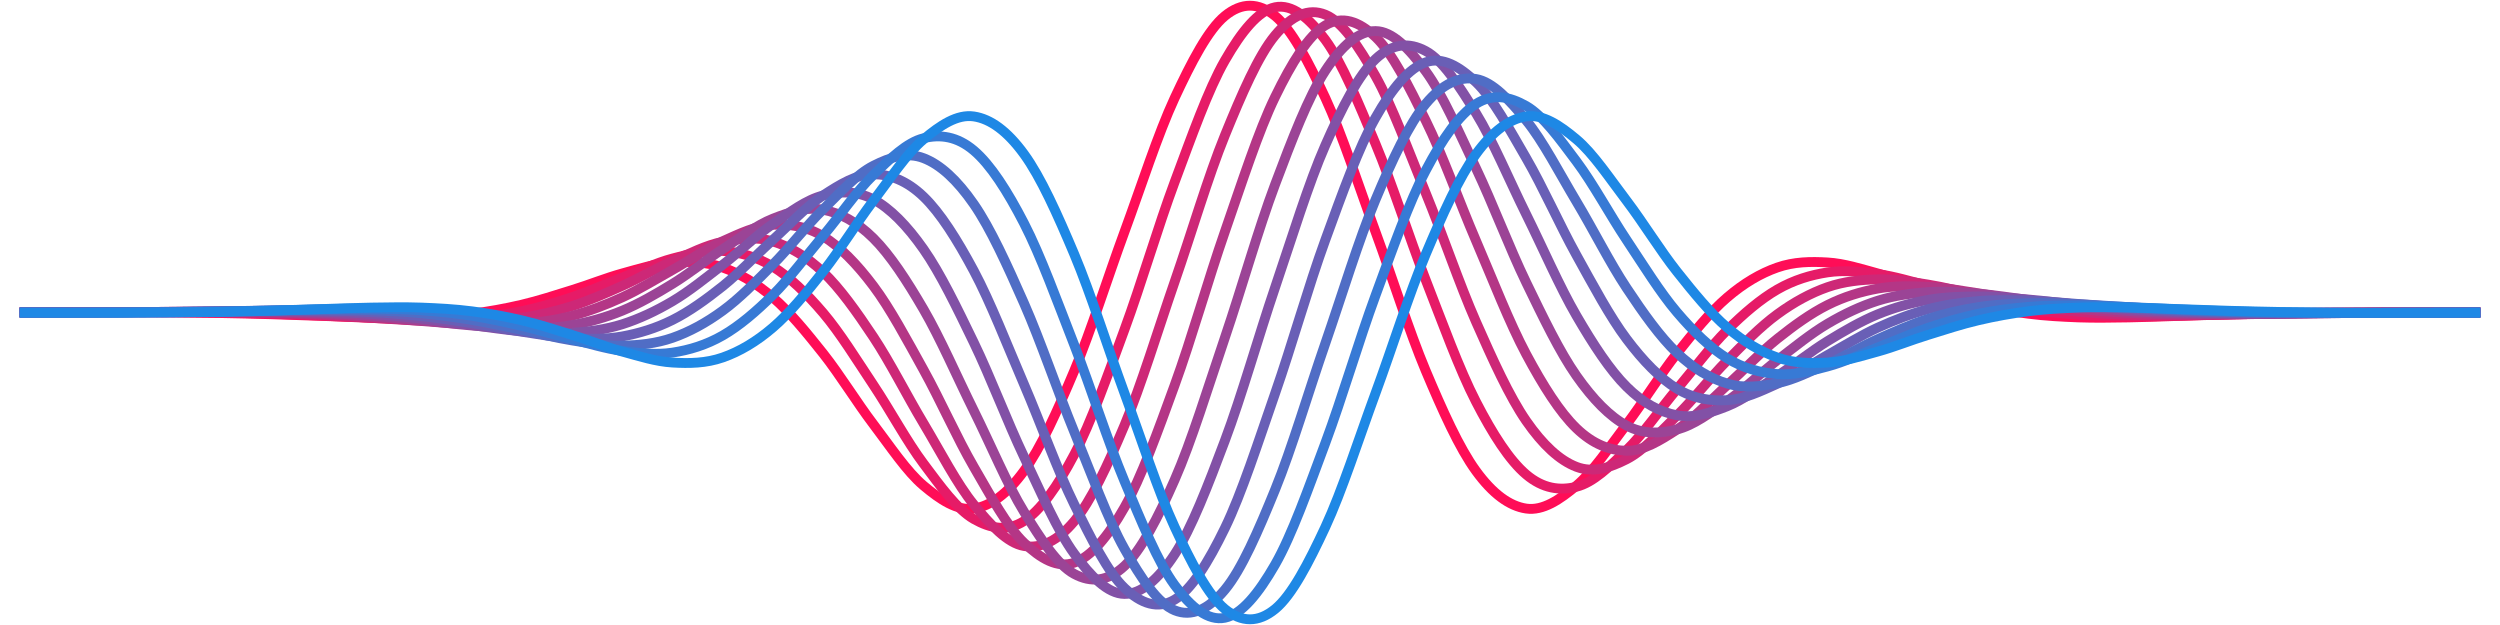
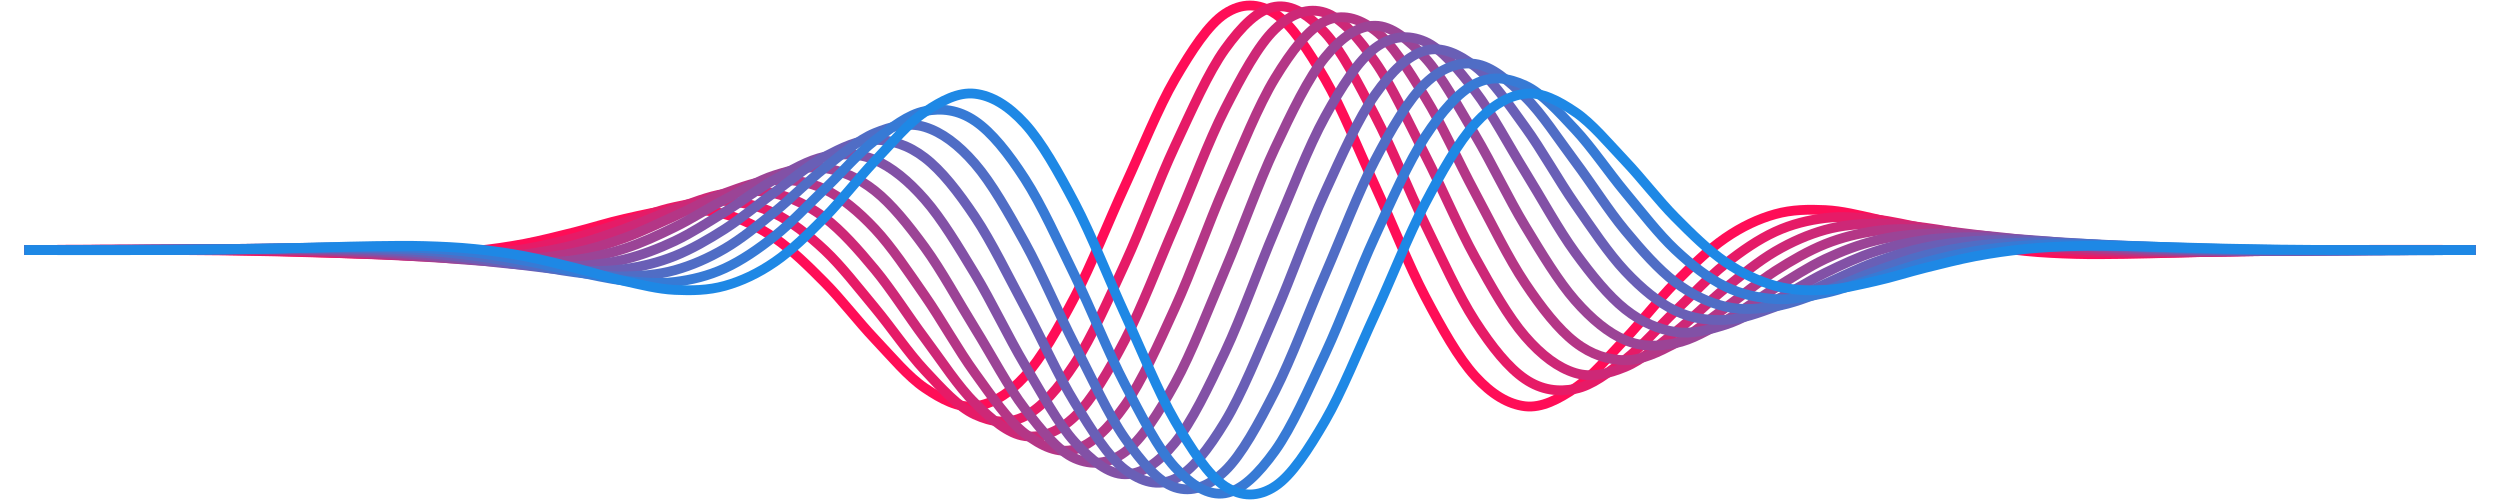
- <svg xmlns="http://www.w3.org/2000/svg" viewBox="-1 -1 502 127" font-family="IBM Plex Sans" font-weight="300" width="500" height="125" fill="none" stroke="black">
-   <path d="M 0,62.48 C 1.7,62.47 6.8,62.46 10.2,62.46 C 13.61,62.46 17.01,62.45 20.41,62.46 C 23.81,62.46 27.21,62.47 30.61,62.5 C 34.01,62.52 37.41,62.56 40.82,62.61 C 44.22,62.67 47.62,62.76 51.02,62.85 C 54.42,62.95 57.82,63.08 61.22,63.19 C 64.63,63.3 68.03,63.45 71.43,63.5 C 74.83,63.55 78.23,63.62 81.63,63.5 C 85.03,63.37 88.44,63.19 91.84,62.75 C 95.24,62.32 98.64,61.71 102.04,60.91 C 105.44,60.11 108.84,59 112.24,57.94 C 115.65,56.89 119.05,55.5 122.45,54.56 C 125.85,53.63 129.25,52.53 132.65,52.33 C 136.05,52.13 139.46,52.17 142.86,53.36 C 146.26,54.55 149.66,56.54 153.06,59.46 C 156.46,62.37 159.86,66.55 163.27,70.84 C 166.67,75.14 170.07,80.73 173.47,85.21 C 176.87,89.68 180.27,94.84 183.67,97.69 C 187.07,100.55 190.48,102.84 193.88,102.34 C 197.28,101.84 200.68,99.36 204.08,94.69 C 207.48,90.03 210.88,82.43 214.29,74.34 C 217.69,66.24 221.09,55.36 224.49,46.12 C 227.89,36.88 231.29,26.23 234.69,18.91 C 238.1,11.6 241.5,5.02 244.9,2.24 C 248.3,-0.54 251.7,-0.54 255.1,2.24 C 258.5,5.02 261.9,11.6 265.31,18.91 C 268.71,26.23 272.11,36.88 275.51,46.12 C 278.91,55.36 282.31,66.24 285.71,74.34 C 289.12,82.43 292.52,90.03 295.92,94.69 C 299.32,99.36 302.72,101.84 306.12,102.34 C 309.52,102.84 312.93,100.55 316.33,97.69 C 319.73,94.84 323.13,89.68 326.53,85.21 C 329.93,80.73 333.33,75.14 336.73,70.84 C 340.14,66.55 343.54,62.37 346.94,59.46 C 350.34,56.54 353.74,54.55 357.14,53.36 C 360.54,52.17 363.95,52.13 367.35,52.33 C 370.75,52.53 374.15,53.63 377.55,54.56 C 380.95,55.5 384.35,56.89 387.76,57.94 C 391.16,59 394.56,60.11 397.96,60.91 C 401.36,61.71 404.76,62.32 408.16,62.75 C 411.56,63.19 414.97,63.37 418.37,63.5 C 421.77,63.62 425.17,63.55 428.57,63.5 C 431.97,63.45 435.37,63.3 438.78,63.19 C 442.18,63.08 445.58,62.95 448.98,62.85 C 452.38,62.76 455.78,62.67 459.18,62.61 C 462.59,62.56 465.99,62.52 469.39,62.5 C 472.79,62.47 476.19,62.46 479.59,62.46 C 482.99,62.45 486.39,62.46 489.8,62.46 C 493.2,62.46 498.3,62.47 500,62.48" stroke="rgba(255, 13, 87, 1)" stroke-width="2" />
-   <path d="M 0,62.48 C 1.7,62.47 6.8,62.46 10.2,62.46 C 13.61,62.45 17.01,62.44 20.41,62.44 C 23.81,62.44 27.21,62.43 30.61,62.45 C 34.01,62.46 37.41,62.48 40.82,62.53 C 44.22,62.58 47.62,62.65 51.02,62.75 C 54.42,62.85 57.82,62.99 61.22,63.13 C 64.63,63.28 68.03,63.48 71.43,63.61 C 74.83,63.74 78.23,63.92 81.63,63.92 C 85.03,63.93 88.44,63.92 91.84,63.64 C 95.24,63.36 98.64,62.94 102.04,62.23 C 105.44,61.52 108.84,60.52 112.24,59.38 C 115.65,58.24 119.05,56.7 122.45,55.39 C 125.85,54.08 129.25,52.43 132.65,51.53 C 136.05,50.63 139.46,49.71 142.86,49.99 C 146.26,50.27 149.66,51.1 153.06,53.2 C 156.46,55.3 159.86,58.58 163.27,62.59 C 166.67,66.59 170.07,72.12 173.47,77.23 C 176.87,82.33 180.27,88.69 183.67,93.22 C 187.07,97.76 190.48,102.52 193.88,104.47 C 197.28,106.41 200.68,107.06 204.08,104.88 C 207.48,102.69 210.88,97.84 214.29,91.36 C 217.69,84.88 221.09,75.21 224.49,65.98 C 227.89,56.75 231.29,45.1 234.69,35.98 C 238.1,26.86 241.5,17.2 244.9,11.28 C 248.3,5.36 251.7,1.17 255.1,0.47 C 258.5,-0.22 261.9,2.48 265.31,7.1 C 268.71,11.73 272.11,20.1 275.51,28.23 C 278.91,36.36 282.31,47.15 285.71,55.89 C 289.12,64.62 292.52,74.04 295.92,80.63 C 299.32,87.22 302.72,92.54 306.12,95.42 C 309.52,98.3 312.93,98.74 316.33,97.91 C 319.73,97.09 323.13,93.75 326.53,90.45 C 329.93,87.15 333.33,82.16 336.73,78.1 C 340.14,74.04 343.54,69.46 346.94,66.08 C 350.34,62.7 353.74,59.79 357.14,57.83 C 360.54,55.88 363.95,54.87 367.35,54.35 C 370.75,53.83 374.15,54.24 377.55,54.69 C 380.95,55.14 384.35,56.21 387.76,57.06 C 391.16,57.9 394.56,58.98 397.96,59.77 C 401.36,60.57 404.76,61.31 408.16,61.84 C 411.56,62.37 414.97,62.71 418.37,62.95 C 421.77,63.19 425.17,63.24 428.57,63.28 C 431.97,63.31 435.37,63.23 438.78,63.17 C 442.18,63.1 445.58,62.99 448.98,62.91 C 452.38,62.83 455.78,62.74 459.18,62.68 C 462.59,62.62 465.99,62.58 469.39,62.54 C 472.79,62.51 476.19,62.5 479.59,62.48 C 482.99,62.47 486.39,62.47 489.8,62.47 C 493.2,62.47 498.3,62.48 500,62.48" stroke="rgba(230, 26.67, 102.78, 1)" stroke-width="2" />
-   <path d="M 0,62.48 C 1.7,62.48 6.8,62.47 10.2,62.46 C 13.61,62.45 17.01,62.43 20.41,62.42 C 23.81,62.42 27.21,62.4 30.61,62.4 C 34.01,62.41 37.41,62.41 40.82,62.45 C 44.22,62.48 47.62,62.53 51.02,62.62 C 54.42,62.71 57.82,62.84 61.22,63 C 64.63,63.16 68.03,63.38 71.43,63.58 C 74.83,63.77 78.23,64.04 81.63,64.18 C 85.03,64.32 88.44,64.49 91.84,64.39 C 95.24,64.29 98.64,64.12 102.04,63.59 C 105.44,63.06 108.84,62.28 112.24,61.2 C 115.65,60.11 119.05,58.6 122.45,57.08 C 125.85,55.55 129.25,53.55 132.65,52.06 C 136.05,50.57 139.46,48.8 142.86,48.13 C 146.26,47.47 149.66,47.04 153.06,48.07 C 156.46,49.1 159.86,51.08 163.27,54.32 C 166.67,57.55 170.07,62.35 173.47,67.47 C 176.87,72.59 180.27,79.38 183.67,85.05 C 187.07,90.73 190.48,97.38 193.88,101.53 C 197.28,105.67 200.68,109.38 204.08,109.95 C 207.48,110.51 210.88,108.99 214.29,104.91 C 217.69,100.82 221.09,93.54 224.49,85.43 C 227.89,77.32 231.29,66.07 234.69,56.24 C 238.1,46.42 241.5,34.84 244.9,26.5 C 248.3,18.15 251.7,10.27 255.1,6.18 C 258.5,2.1 261.9,0.59 265.31,1.98 C 268.71,3.36 272.11,8.44 275.51,14.48 C 278.91,20.52 282.31,29.91 285.71,38.23 C 289.12,46.55 292.52,56.66 295.92,64.38 C 299.32,72.09 302.72,79.6 306.12,84.52 C 309.52,89.43 312.93,92.56 316.33,93.86 C 319.73,95.16 323.13,94.05 326.53,92.32 C 329.93,90.59 333.33,86.81 336.73,83.47 C 340.14,80.13 343.54,75.7 346.94,72.27 C 350.34,68.83 353.74,65.35 357.14,62.87 C 360.54,60.38 363.95,58.54 367.35,57.35 C 370.75,56.17 374.15,55.85 377.55,55.76 C 380.95,55.67 384.35,56.29 387.76,56.82 C 391.16,57.36 394.56,58.27 397.96,58.97 C 401.36,59.66 404.76,60.44 408.16,61 C 411.56,61.56 414.97,62.02 418.37,62.35 C 421.77,62.67 425.17,62.84 428.57,62.96 C 431.97,63.08 435.37,63.07 438.78,63.06 C 442.18,63.05 445.58,62.97 448.98,62.92 C 452.38,62.86 455.78,62.78 459.18,62.73 C 462.59,62.67 465.99,62.62 469.39,62.59 C 472.79,62.55 476.19,62.53 479.59,62.51 C 482.99,62.49 486.39,62.49 489.8,62.48 C 493.2,62.48 498.3,62.48 500,62.48" stroke="rgba(205, 40.33, 118.56, 1)" stroke-width="2" />
-   <path d="M 0,62.49 C 1.7,62.48 6.8,62.47 10.2,62.46 C 13.61,62.45 17.01,62.43 20.41,62.42 C 23.81,62.41 27.21,62.38 30.61,62.37 C 34.01,62.37 37.41,62.35 40.82,62.37 C 44.22,62.38 47.62,62.4 51.02,62.48 C 54.42,62.55 57.82,62.65 61.22,62.81 C 64.63,62.96 68.03,63.18 71.43,63.42 C 74.83,63.66 78.23,63.98 81.63,64.23 C 85.03,64.48 88.44,64.81 91.84,64.91 C 95.24,65.01 98.64,65.11 102.04,64.82 C 105.44,64.53 108.84,64.07 112.24,63.17 C 115.65,62.27 119.05,60.97 122.45,59.42 C 125.85,57.86 129.25,55.75 132.65,53.85 C 136.05,51.95 139.46,49.53 142.86,48.01 C 146.26,46.48 149.66,44.84 153.06,44.68 C 156.46,44.51 159.86,44.96 163.27,47.03 C 166.67,49.11 170.07,52.59 173.47,57.11 C 176.87,61.63 180.27,68.03 183.67,74.16 C 187.07,80.29 190.48,88.02 193.88,93.88 C 197.28,99.73 200.68,106.05 204.08,109.3 C 207.48,112.54 210.88,114.53 214.29,113.34 C 217.69,112.14 221.09,108.12 224.49,102.1 C 227.89,96.09 231.29,86.6 234.69,77.26 C 238.1,67.92 241.5,55.82 244.9,46.06 C 248.3,36.29 251.7,25.67 255.1,18.69 C 258.5,11.7 261.9,6.18 265.31,4.15 C 268.71,2.12 272.11,3.29 275.51,6.52 C 278.91,9.74 282.31,16.61 285.71,23.5 C 289.12,30.4 292.52,39.99 295.92,47.9 C 299.32,55.81 302.72,64.61 306.12,70.97 C 309.52,77.32 312.93,82.76 316.33,86.03 C 319.73,89.3 323.13,90.55 326.53,90.6 C 329.93,90.64 333.33,88.53 336.73,86.31 C 340.14,84.09 343.54,80.36 346.94,77.28 C 350.34,74.2 353.74,70.57 357.14,67.85 C 360.54,65.14 363.95,62.68 367.35,60.98 C 370.75,59.28 374.15,58.26 377.55,57.64 C 380.95,57.03 384.35,57.12 387.76,57.28 C 391.16,57.43 394.56,58.08 397.96,58.59 C 401.36,59.1 404.76,59.81 408.16,60.34 C 411.56,60.87 414.97,61.39 418.37,61.76 C 421.77,62.14 425.17,62.4 428.57,62.58 C 431.97,62.77 435.37,62.84 438.78,62.88 C 442.18,62.93 445.58,62.9 448.98,62.87 C 452.38,62.85 455.78,62.79 459.18,62.75 C 462.59,62.71 465.99,62.66 469.39,62.62 C 472.79,62.59 476.19,62.56 479.59,62.54 C 482.99,62.52 486.39,62.51 489.8,62.5 C 493.2,62.49 498.3,62.49 500,62.49" stroke="rgba(180, 54, 134.33, 1)" stroke-width="2" />
-   <path d="M 0,62.5 C 1.7,62.49 6.8,62.48 10.2,62.47 C 13.61,62.46 17.01,62.44 20.41,62.43 C 23.81,62.41 27.21,62.38 30.61,62.36 C 34.01,62.34 37.41,62.31 40.82,62.3 C 44.22,62.3 47.62,62.29 51.02,62.34 C 54.42,62.38 57.82,62.44 61.22,62.58 C 64.63,62.71 68.03,62.9 71.43,63.15 C 74.83,63.4 78.23,63.75 81.63,64.08 C 85.03,64.41 88.44,64.86 91.84,65.14 C 95.24,65.42 98.64,65.78 102.04,65.77 C 105.44,65.75 108.84,65.66 112.24,65.06 C 115.65,64.45 119.05,63.53 122.45,62.13 C 125.85,60.73 129.25,58.76 132.65,56.68 C 136.05,54.59 139.46,51.83 142.86,49.63 C 146.26,47.42 149.66,44.77 153.06,43.43 C 156.46,42.1 159.86,40.96 163.27,41.62 C 166.67,42.28 170.07,44.03 173.47,47.41 C 176.87,50.78 180.27,56.02 183.67,61.86 C 187.07,67.7 190.48,75.59 193.88,82.45 C 197.28,89.3 200.68,97.47 204.08,103 C 207.48,108.53 210.88,113.8 214.29,115.63 C 217.69,117.47 221.09,117.19 224.49,114.01 C 227.89,110.82 231.29,104.24 234.69,96.5 C 238.1,88.77 241.5,77.6 244.9,67.6 C 248.3,57.59 251.7,45.51 255.1,36.48 C 258.5,27.44 261.9,18.56 265.31,13.36 C 268.71,8.17 272.11,5.29 275.51,5.31 C 278.91,5.33 282.31,8.83 285.71,13.48 C 289.12,18.12 292.52,26.03 295.92,33.18 C 299.32,40.33 302.72,49.36 306.12,56.39 C 309.52,63.42 312.93,70.51 316.33,75.36 C 319.73,80.21 323.13,83.66 326.53,85.48 C 329.93,87.3 333.33,87.11 336.73,86.28 C 340.14,85.45 343.54,82.86 346.94,80.51 C 350.34,78.16 353.74,74.82 357.14,72.2 C 360.54,69.58 363.95,66.8 367.35,64.79 C 370.75,62.78 374.15,61.19 377.55,60.11 C 380.95,59.04 384.35,58.6 387.76,58.36 C 391.16,58.12 394.56,58.42 397.96,58.68 C 401.36,58.95 404.76,59.51 408.16,59.95 C 411.56,60.38 414.97,60.89 418.37,61.27 C 421.77,61.64 425.17,61.97 428.57,62.2 C 431.97,62.43 435.37,62.57 438.78,62.66 C 442.18,62.76 445.58,62.77 448.98,62.79 C 452.38,62.8 455.78,62.76 459.18,62.74 C 462.59,62.71 465.99,62.67 469.39,62.64 C 472.79,62.61 476.19,62.58 479.59,62.56 C 482.99,62.54 486.39,62.53 489.8,62.51 C 493.2,62.5 498.3,62.5 500,62.5" stroke="rgba(155, 67.67, 150.11, 1)" stroke-width="2" />
-   <path d="M 0,62.5 C 1.7,62.5 6.8,62.5 10.2,62.49 C 13.61,62.47 17.01,62.46 20.41,62.44 C 23.81,62.42 27.21,62.39 30.61,62.36 C 34.01,62.33 37.41,62.29 40.82,62.26 C 44.22,62.24 47.62,62.2 51.02,62.21 C 54.42,62.23 57.82,62.24 61.22,62.34 C 64.63,62.43 68.03,62.57 71.43,62.8 C 74.83,63.03 78.23,63.36 81.63,63.73 C 85.03,64.11 88.44,64.62 91.84,65.05 C 95.24,65.49 98.64,66.05 102.04,66.32 C 105.44,66.58 108.84,66.88 112.24,66.64 C 115.65,66.4 119.05,65.96 122.45,64.89 C 125.85,63.81 129.25,62.22 132.65,60.21 C 136.05,58.2 139.46,55.42 142.86,52.8 C 146.26,50.18 149.66,46.84 153.06,44.49 C 156.46,42.14 159.86,39.55 163.27,38.72 C 166.67,37.89 170.07,37.7 173.47,39.52 C 176.87,41.34 180.27,44.79 183.67,49.64 C 187.07,54.49 190.48,61.58 193.88,68.61 C 197.28,75.64 200.68,84.67 204.08,91.82 C 207.48,98.97 210.88,106.88 214.29,111.52 C 217.69,116.17 221.09,119.67 224.49,119.69 C 227.89,119.71 231.29,116.83 234.69,111.64 C 238.1,106.44 241.5,97.56 244.9,88.52 C 248.3,79.49 251.7,67.41 255.1,57.4 C 258.5,47.4 261.9,36.23 265.31,28.5 C 268.71,20.76 272.11,14.18 275.51,10.99 C 278.91,7.81 282.31,7.53 285.71,9.37 C 289.12,11.2 292.52,16.47 295.92,22 C 299.32,27.53 302.72,35.7 306.12,42.55 C 309.52,49.41 312.93,57.3 316.33,63.14 C 319.73,68.98 323.13,74.22 326.53,77.59 C 329.93,80.97 333.33,82.72 336.73,83.38 C 340.14,84.04 343.54,82.9 346.94,81.57 C 350.34,80.23 353.74,77.58 357.14,75.37 C 360.54,73.17 363.95,70.41 367.35,68.32 C 370.75,66.24 374.15,64.27 377.55,62.87 C 380.95,61.47 384.35,60.55 387.76,59.94 C 391.16,59.34 394.56,59.25 397.96,59.23 C 401.36,59.22 404.76,59.58 408.16,59.86 C 411.56,60.14 414.97,60.59 418.37,60.92 C 421.77,61.25 425.17,61.6 428.57,61.85 C 431.97,62.1 435.37,62.29 438.78,62.42 C 442.18,62.56 445.58,62.62 448.98,62.66 C 452.38,62.71 455.78,62.7 459.18,62.7 C 462.59,62.69 465.99,62.66 469.39,62.64 C 472.79,62.62 476.19,62.59 479.59,62.57 C 482.99,62.56 486.39,62.54 489.8,62.53 C 493.2,62.52 498.3,62.51 500,62.5" stroke="rgba(130, 81.33, 165.89, 1)" stroke-width="2" />
-   <path d="M 0,62.51 C 1.7,62.51 6.8,62.51 10.2,62.5 C 13.61,62.49 17.01,62.48 20.41,62.46 C 23.81,62.44 27.21,62.41 30.61,62.38 C 34.01,62.34 37.41,62.29 40.82,62.25 C 44.22,62.21 47.62,62.15 51.02,62.13 C 54.42,62.1 57.82,62.07 61.22,62.12 C 64.63,62.16 68.03,62.23 71.43,62.42 C 74.83,62.6 78.23,62.86 81.63,63.24 C 85.03,63.61 88.44,64.13 91.84,64.66 C 95.24,65.19 98.64,65.9 102.04,66.41 C 105.44,66.92 108.84,67.57 112.24,67.72 C 115.65,67.88 119.05,67.97 122.45,67.36 C 125.85,66.74 129.25,65.72 132.65,64.02 C 136.05,62.32 139.46,59.86 142.86,57.15 C 146.26,54.43 149.66,50.8 153.06,47.72 C 156.46,44.64 159.86,40.91 163.27,38.69 C 166.67,36.47 170.07,34.36 173.47,34.4 C 176.87,34.45 180.27,35.7 183.67,38.97 C 187.07,42.24 190.48,47.68 193.88,54.03 C 197.28,60.39 200.68,69.19 204.08,77.1 C 207.48,85.01 210.88,94.6 214.29,101.5 C 217.69,108.39 221.09,115.26 224.49,118.48 C 227.89,121.71 231.29,122.88 234.69,120.85 C 238.1,118.82 241.5,113.3 244.9,106.31 C 248.3,99.33 251.7,88.71 255.1,78.94 C 258.5,69.18 261.9,57.08 265.31,47.74 C 268.71,38.4 272.11,28.91 275.51,22.9 C 278.91,16.88 282.31,12.86 285.71,11.66 C 289.12,10.47 292.52,12.46 295.92,15.7 C 299.32,18.95 302.72,25.27 306.12,31.12 C 309.52,36.98 312.93,44.71 316.33,50.84 C 319.73,56.97 323.13,63.37 326.53,67.89 C 329.93,72.41 333.33,75.89 336.73,77.97 C 340.14,80.04 343.54,80.49 346.94,80.32 C 350.34,80.16 353.74,78.52 357.14,76.99 C 360.54,75.47 363.95,73.05 367.35,71.15 C 370.75,69.25 374.15,67.14 377.55,65.58 C 380.95,64.03 384.35,62.73 387.76,61.83 C 391.16,60.93 394.56,60.47 397.96,60.18 C 401.36,59.89 404.76,59.99 408.16,60.09 C 411.56,60.19 414.97,60.52 418.37,60.77 C 421.77,61.02 425.17,61.34 428.57,61.58 C 431.97,61.82 435.37,62.04 438.78,62.19 C 442.18,62.35 445.58,62.45 448.98,62.52 C 452.38,62.6 455.78,62.62 459.18,62.63 C 462.59,62.65 465.99,62.63 469.39,62.63 C 472.79,62.62 476.19,62.59 479.59,62.58 C 482.99,62.57 486.39,62.55 489.8,62.54 C 493.2,62.53 498.3,62.52 500,62.51" stroke="rgba(105, 95, 181.67, 1)" stroke-width="2" />
-   <path d="M 0,62.52 C 1.7,62.52 6.8,62.52 10.2,62.52 C 13.61,62.51 17.01,62.51 20.41,62.49 C 23.81,62.47 27.21,62.45 30.61,62.41 C 34.01,62.38 37.41,62.33 40.82,62.27 C 44.22,62.22 47.62,62.14 51.02,62.08 C 54.42,62.03 57.82,61.95 61.22,61.94 C 64.63,61.93 68.03,61.92 71.43,62.04 C 74.83,62.16 78.23,62.33 81.63,62.65 C 85.03,62.98 88.44,63.44 91.84,64 C 95.24,64.56 98.64,65.34 102.04,66.03 C 105.44,66.73 108.84,67.64 112.24,68.18 C 115.65,68.71 119.05,69.33 122.45,69.24 C 125.85,69.15 129.25,68.83 132.65,67.65 C 136.05,66.46 139.46,64.62 142.86,62.13 C 146.26,59.65 149.66,56.17 153.06,52.73 C 156.46,49.3 159.86,44.87 163.27,41.53 C 166.67,38.19 170.07,34.41 173.47,32.68 C 176.87,30.95 180.27,29.84 183.67,31.14 C 187.07,32.44 190.48,35.57 193.88,40.48 C 197.28,45.4 200.68,52.91 204.08,60.62 C 207.48,68.34 210.88,78.45 214.29,86.77 C 217.69,95.09 221.09,104.48 224.49,110.52 C 227.89,116.56 231.29,121.64 234.69,123.02 C 238.1,124.41 241.5,122.9 244.9,118.82 C 248.3,114.73 251.7,106.85 255.1,98.5 C 258.5,90.16 261.9,78.58 265.31,68.76 C 268.71,58.93 272.11,47.68 275.51,39.57 C 278.91,31.46 282.31,24.18 285.71,20.09 C 289.12,16.01 292.52,14.49 295.92,15.05 C 299.32,15.62 302.72,19.33 306.12,23.47 C 309.52,27.62 312.93,34.27 316.33,39.95 C 319.73,45.62 323.13,52.41 326.53,57.53 C 329.93,62.65 333.33,67.45 336.73,70.68 C 340.14,73.92 343.54,75.9 346.94,76.93 C 350.34,77.96 353.74,77.53 357.14,76.87 C 360.54,76.2 363.95,74.43 367.35,72.94 C 370.75,71.45 374.15,69.45 377.55,67.92 C 380.95,66.4 384.35,64.89 387.76,63.8 C 391.16,62.72 394.56,61.94 397.96,61.41 C 401.36,60.88 404.76,60.71 408.16,60.61 C 411.56,60.51 414.97,60.68 418.37,60.82 C 421.77,60.96 425.17,61.23 428.57,61.42 C 431.97,61.62 435.37,61.84 438.78,62 C 442.18,62.16 445.58,62.29 448.98,62.38 C 452.38,62.47 455.78,62.52 459.18,62.55 C 462.59,62.59 465.99,62.59 469.39,62.6 C 472.79,62.6 476.19,62.58 479.59,62.58 C 482.99,62.57 486.39,62.55 489.8,62.54 C 493.2,62.53 498.3,62.52 500,62.52" stroke="rgba(80, 108.67, 197.44, 1)" stroke-width="2" />
-   <path d="M 0,62.52 C 1.7,62.52 6.8,62.53 10.2,62.53 C 13.61,62.53 17.01,62.53 20.41,62.52 C 23.81,62.5 27.21,62.49 30.61,62.46 C 34.01,62.42 37.41,62.38 40.82,62.32 C 44.22,62.26 47.62,62.17 51.02,62.09 C 54.42,62.01 57.82,61.9 61.22,61.83 C 64.63,61.77 68.03,61.69 71.43,61.72 C 74.83,61.76 78.23,61.81 81.63,62.05 C 85.03,62.29 88.44,62.63 91.84,63.16 C 95.24,63.69 98.64,64.43 102.04,65.23 C 105.44,66.02 108.84,67.1 112.24,67.94 C 115.65,68.79 119.05,69.86 122.45,70.31 C 125.85,70.76 129.25,71.17 132.65,70.65 C 136.05,70.13 139.46,69.12 142.86,67.17 C 146.26,65.21 149.66,62.3 153.06,58.92 C 156.46,55.54 159.86,50.96 163.27,46.9 C 166.67,42.84 170.07,37.85 173.47,34.55 C 176.87,31.25 180.27,27.91 183.67,27.09 C 187.07,26.26 190.48,26.7 193.88,29.58 C 197.28,32.46 200.68,37.78 204.08,44.37 C 207.48,50.96 210.88,60.38 214.29,69.11 C 217.69,77.85 221.09,88.64 224.49,96.77 C 227.89,104.9 231.29,113.27 234.69,117.9 C 238.1,122.52 241.5,125.22 244.9,124.53 C 248.3,123.83 251.7,119.64 255.1,113.72 C 258.5,107.8 261.9,98.14 265.31,89.02 C 268.71,79.9 272.11,68.25 275.51,59.02 C 278.91,49.79 282.31,40.12 285.71,33.64 C 289.12,27.16 292.52,22.31 295.92,20.12 C 299.32,17.94 302.72,18.59 306.12,20.53 C 309.52,22.48 312.93,27.24 316.33,31.78 C 319.73,36.31 323.13,42.67 326.53,47.77 C 329.93,52.88 333.33,58.41 336.73,62.41 C 340.14,66.42 343.54,69.7 346.94,71.8 C 350.34,73.9 353.74,74.73 357.14,75.01 C 360.54,75.29 363.95,74.37 367.35,73.47 C 370.75,72.57 374.15,70.92 377.55,69.61 C 380.95,68.3 384.35,66.76 387.76,65.62 C 391.16,64.48 394.56,63.48 397.96,62.77 C 401.36,62.06 404.76,61.64 408.16,61.36 C 411.56,61.08 414.97,61.07 418.37,61.08 C 421.77,61.08 425.17,61.26 428.57,61.39 C 431.97,61.52 435.37,61.72 438.78,61.87 C 442.18,62.01 445.58,62.15 448.98,62.25 C 452.38,62.35 455.78,62.42 459.18,62.47 C 462.59,62.52 465.99,62.54 469.39,62.55 C 472.79,62.57 476.19,62.56 479.59,62.56 C 482.99,62.56 486.39,62.55 489.8,62.54 C 493.2,62.54 498.3,62.53 500,62.52" stroke="rgba(55, 122.33, 213.22, 1)" stroke-width="2" />
-   <path d="M 0,62.52 C 1.7,62.53 6.8,62.54 10.2,62.54 C 13.61,62.54 17.01,62.55 20.41,62.54 C 23.81,62.54 27.21,62.53 30.61,62.5 C 34.01,62.48 37.41,62.44 40.82,62.39 C 44.22,62.33 47.62,62.24 51.02,62.15 C 54.42,62.05 57.82,61.92 61.22,61.81 C 64.63,61.7 68.03,61.55 71.43,61.5 C 74.83,61.45 78.23,61.38 81.63,61.5 C 85.03,61.63 88.44,61.81 91.84,62.25 C 95.24,62.68 98.64,63.29 102.04,64.09 C 105.44,64.89 108.84,66 112.24,67.06 C 115.65,68.11 119.05,69.5 122.45,70.44 C 125.85,71.37 129.25,72.47 132.65,72.67 C 136.05,72.87 139.46,72.83 142.86,71.64 C 146.26,70.45 149.66,68.46 153.06,65.54 C 156.46,62.63 159.86,58.45 163.27,54.16 C 166.67,49.86 170.07,44.27 173.47,39.79 C 176.87,35.32 180.27,30.16 183.67,27.31 C 187.07,24.45 190.48,22.16 193.88,22.66 C 197.28,23.16 200.68,25.64 204.08,30.31 C 207.48,34.97 210.88,42.57 214.29,50.66 C 217.69,58.76 221.09,69.64 224.49,78.88 C 227.89,88.12 231.29,98.77 234.69,106.09 C 238.1,113.4 241.5,119.98 244.9,122.76 C 248.3,125.54 251.7,125.54 255.1,122.76 C 258.5,119.98 261.9,113.4 265.31,106.09 C 268.71,98.77 272.11,88.12 275.51,78.88 C 278.91,69.64 282.31,58.76 285.71,50.66 C 289.12,42.57 292.52,34.97 295.92,30.31 C 299.32,25.64 302.72,23.16 306.12,22.66 C 309.52,22.16 312.93,24.45 316.33,27.31 C 319.73,30.16 323.13,35.32 326.53,39.79 C 329.93,44.27 333.33,49.86 336.73,54.16 C 340.14,58.45 343.54,62.63 346.94,65.54 C 350.34,68.46 353.74,70.45 357.14,71.64 C 360.54,72.83 363.95,72.87 367.35,72.67 C 370.75,72.47 374.15,71.37 377.55,70.44 C 380.95,69.5 384.35,68.11 387.76,67.06 C 391.16,66 394.56,64.89 397.96,64.09 C 401.36,63.29 404.76,62.68 408.16,62.25 C 411.56,61.81 414.97,61.63 418.37,61.5 C 421.77,61.38 425.17,61.45 428.57,61.5 C 431.97,61.55 435.37,61.7 438.78,61.81 C 442.18,61.92 445.58,62.05 448.98,62.15 C 452.38,62.24 455.78,62.33 459.18,62.39 C 462.59,62.44 465.99,62.48 469.39,62.5 C 472.79,62.53 476.19,62.54 479.59,62.54 C 482.99,62.55 486.39,62.54 489.8,62.54 C 493.2,62.54 498.3,62.53 500,62.52" stroke="rgba(30, 136, 229, 1)" stroke-width="2" />
+ <svg xmlns="http://www.w3.org/2000/svg" viewBox="-1 -1 502 102" font-family="IBM Plex Sans" font-weight="300" width="500" height="100" fill="none" stroke="black">
+   <path d="M 0,49.98 C 1.7,49.98 6.8,49.97 10.2,49.97 C 13.61,49.97 17.01,49.96 20.41,49.97 C 23.81,49.97 27.21,49.98 30.61,50 C 34.01,50.02 37.41,50.04 40.82,50.09 C 44.22,50.14 47.62,50.2 51.02,50.28 C 54.42,50.36 57.82,50.47 61.22,50.55 C 64.63,50.64 68.03,50.76 71.43,50.8 C 74.83,50.84 78.23,50.9 81.63,50.8 C 85.03,50.7 88.44,50.55 91.84,50.2 C 95.24,49.86 98.64,49.37 102.04,48.73 C 105.44,48.08 108.84,47.2 112.24,46.36 C 115.65,45.51 119.05,44.4 122.45,43.65 C 125.85,42.9 129.25,42.02 132.65,41.86 C 136.05,41.7 139.46,41.74 142.86,42.69 C 146.26,43.64 149.66,45.23 153.06,47.57 C 156.46,49.9 159.86,53.24 163.27,56.68 C 166.67,60.11 170.07,64.59 173.47,68.17 C 176.87,71.75 180.27,75.87 183.67,78.15 C 187.07,80.44 190.48,82.27 193.88,81.88 C 197.28,81.48 200.68,79.49 204.08,75.75 C 207.48,72.02 210.88,65.95 214.29,59.47 C 217.69,52.99 221.09,44.29 224.49,36.9 C 227.89,29.51 231.29,20.98 234.69,15.13 C 238.1,9.28 241.5,4.02 244.9,1.79 C 248.3,-0.43 251.7,-0.43 255.1,1.79 C 258.5,4.02 261.9,9.28 265.31,15.13 C 268.71,20.98 272.11,29.51 275.51,36.9 C 278.91,44.29 282.31,52.99 285.71,59.47 C 289.12,65.95 292.52,72.02 295.92,75.75 C 299.32,79.49 302.72,81.48 306.12,81.88 C 309.52,82.27 312.93,80.44 316.33,78.15 C 319.73,75.87 323.13,71.75 326.53,68.17 C 329.93,64.59 333.33,60.11 336.73,56.68 C 340.14,53.24 343.54,49.9 346.94,47.57 C 350.34,45.23 353.74,43.64 357.14,42.69 C 360.54,41.74 363.95,41.7 367.35,41.86 C 370.75,42.02 374.15,42.9 377.55,43.65 C 380.95,44.4 384.35,45.51 387.76,46.36 C 391.16,47.2 394.56,48.08 397.96,48.73 C 401.36,49.37 404.76,49.86 408.16,50.2 C 411.56,50.55 414.97,50.7 418.37,50.8 C 421.77,50.9 425.17,50.84 428.57,50.8 C 431.97,50.76 435.37,50.64 438.78,50.55 C 442.18,50.47 445.58,50.36 448.98,50.28 C 452.38,50.2 455.78,50.14 459.18,50.09 C 462.59,50.04 465.99,50.02 469.39,50 C 472.79,49.98 476.19,49.97 479.59,49.97 C 482.99,49.96 486.39,49.97 489.8,49.97 C 493.2,49.97 498.3,49.98 500,49.98" stroke="rgba(255, 13, 87, 1)" stroke-width="2" />
+   <path d="M 0,49.98 C 1.7,49.98 6.8,49.97 10.2,49.97 C 13.61,49.96 17.01,49.95 20.41,49.95 C 23.81,49.95 27.21,49.94 30.61,49.96 C 34.01,49.97 37.41,49.99 40.82,50.03 C 44.22,50.07 47.62,50.12 51.02,50.2 C 54.42,50.28 57.82,50.39 61.22,50.51 C 64.63,50.62 68.03,50.78 71.43,50.89 C 74.83,50.99 78.23,51.13 81.63,51.14 C 85.03,51.14 88.44,51.14 91.84,50.91 C 95.24,50.69 98.64,50.36 102.04,49.79 C 105.44,49.22 108.84,48.42 112.24,47.51 C 115.65,46.59 119.05,45.36 122.45,44.31 C 125.85,43.27 129.25,41.95 132.65,41.23 C 136.05,40.51 139.46,39.77 142.86,39.99 C 146.26,40.22 149.66,40.88 153.06,42.56 C 156.46,44.24 159.86,46.87 163.27,50.07 C 166.67,53.27 170.07,57.7 173.47,61.78 C 176.87,65.87 180.27,70.95 183.67,74.58 C 187.07,78.21 190.48,82.02 193.88,83.57 C 197.28,85.13 200.68,85.65 204.08,83.9 C 207.48,82.15 210.88,78.28 214.29,73.09 C 217.69,67.9 221.09,60.17 224.49,52.79 C 227.89,45.4 231.29,36.08 234.69,28.78 C 238.1,21.49 241.5,13.76 244.9,9.02 C 248.3,4.29 251.7,0.93 255.1,0.38 C 258.5,-0.18 261.9,1.98 265.31,5.68 C 268.71,9.38 272.11,16.08 275.51,22.59 C 278.91,29.09 282.31,37.72 285.71,44.71 C 289.12,51.69 292.52,59.23 295.92,64.5 C 299.32,69.77 302.72,74.03 306.12,76.33 C 309.52,78.64 312.93,78.99 316.33,78.33 C 319.73,77.67 323.13,75 326.53,72.36 C 329.93,69.72 333.33,65.73 336.73,62.48 C 340.14,59.23 343.54,55.56 346.94,52.86 C 350.34,50.16 353.74,47.83 357.14,46.27 C 360.54,44.7 363.95,43.9 367.35,43.48 C 370.75,43.06 374.15,43.39 377.55,43.75 C 380.95,44.11 384.35,44.97 387.76,45.64 C 391.16,46.32 394.56,47.18 397.96,47.82 C 401.36,48.46 404.76,49.05 408.16,49.47 C 411.56,49.89 414.97,50.17 418.37,50.36 C 421.77,50.55 425.17,50.59 428.57,50.62 C 431.97,50.65 435.37,50.58 438.78,50.53 C 442.18,50.48 445.58,50.39 448.98,50.33 C 452.38,50.26 455.78,50.2 459.18,50.15 C 462.59,50.1 465.99,50.06 469.39,50.04 C 472.79,50.01 476.19,50 479.59,49.99 C 482.99,49.98 486.39,49.98 489.8,49.98 C 493.2,49.98 498.3,49.98 500,49.98" stroke="rgba(230, 26.67, 102.78, 1)" stroke-width="2" />
+   <path d="M 0,49.99 C 1.7,49.98 6.8,49.97 10.2,49.97 C 13.61,49.96 17.01,49.95 20.41,49.94 C 23.81,49.93 27.21,49.92 30.61,49.92 C 34.01,49.93 37.41,49.93 40.82,49.96 C 44.22,49.99 47.62,50.02 51.02,50.1 C 54.42,50.17 57.82,50.27 61.22,50.4 C 64.63,50.53 68.03,50.71 71.43,50.86 C 74.83,51.02 78.23,51.24 81.63,51.34 C 85.03,51.45 88.44,51.59 91.84,51.51 C 95.24,51.43 98.64,51.3 102.04,50.87 C 105.44,50.45 108.84,49.83 112.24,48.96 C 115.65,48.09 119.05,46.88 122.45,45.66 C 125.85,44.44 129.25,42.84 132.65,41.65 C 136.05,40.46 139.46,39.04 142.86,38.51 C 146.26,37.97 149.66,37.63 153.06,38.46 C 156.46,39.28 159.86,40.87 163.27,43.45 C 166.67,46.04 170.07,49.88 173.47,53.98 C 176.87,58.07 180.27,63.5 183.67,68.04 C 187.07,72.58 190.48,77.9 193.88,81.22 C 197.28,84.54 200.68,87.51 204.08,87.96 C 207.48,88.41 210.88,87.19 214.29,83.93 C 217.69,80.66 221.09,74.83 224.49,68.34 C 227.89,61.85 231.29,52.85 234.69,44.99 C 238.1,37.14 241.5,27.87 244.9,21.2 C 248.3,14.52 251.7,8.22 255.1,4.95 C 258.5,1.68 261.9,0.48 265.31,1.58 C 268.71,2.69 272.11,6.75 275.51,11.58 C 278.91,16.42 282.31,23.93 285.71,30.58 C 289.12,37.24 292.52,45.33 295.92,51.5 C 299.32,57.67 302.72,63.68 306.12,67.61 C 309.52,71.55 312.93,74.05 316.33,75.09 C 319.73,76.13 323.13,75.24 326.53,73.86 C 329.93,72.47 333.33,69.45 336.73,66.77 C 340.14,64.1 343.54,60.56 346.94,57.81 C 350.34,55.07 353.74,52.28 357.14,50.29 C 360.54,48.3 363.95,46.83 367.35,45.88 C 370.75,44.94 374.15,44.68 377.55,44.61 C 380.95,44.54 384.35,45.03 387.76,45.46 C 391.16,45.89 394.56,46.62 397.96,47.17 C 401.36,47.73 404.76,48.35 408.16,48.8 C 411.56,49.25 414.97,49.62 418.37,49.88 C 421.77,50.14 425.17,50.27 428.57,50.37 C 431.97,50.46 435.37,50.45 438.78,50.45 C 442.18,50.44 445.58,50.38 448.98,50.33 C 452.38,50.29 455.78,50.23 459.18,50.18 C 462.59,50.14 465.99,50.1 469.39,50.07 C 472.79,50.04 476.19,50.02 479.59,50.01 C 482.99,50 486.39,49.99 489.8,49.99 C 493.2,49.98 498.3,49.99 500,49.99" stroke="rgba(205, 40.33, 118.56, 1)" stroke-width="2" />
+   <path d="M 0,49.99 C 1.7,49.99 6.8,49.98 10.2,49.97 C 13.61,49.96 17.01,49.95 20.41,49.94 C 23.81,49.92 27.21,49.91 30.61,49.9 C 34.01,49.89 37.41,49.88 40.82,49.89 C 44.22,49.91 47.62,49.92 51.02,49.98 C 54.42,50.04 57.82,50.12 61.22,50.25 C 64.63,50.37 68.03,50.55 71.43,50.74 C 74.83,50.93 78.23,51.19 81.63,51.39 C 85.03,51.59 88.44,51.85 91.84,51.93 C 95.24,52.01 98.64,52.09 102.04,51.86 C 105.44,51.62 108.84,51.25 112.24,50.53 C 115.65,49.81 119.05,48.78 122.45,47.53 C 125.85,46.29 129.25,44.6 132.65,43.08 C 136.05,41.56 139.46,39.63 142.86,38.41 C 146.26,37.18 149.66,35.87 153.06,35.74 C 156.46,35.61 159.86,35.97 163.27,37.63 C 166.67,39.29 170.07,42.07 173.47,45.69 C 176.87,49.31 180.27,54.43 183.67,59.33 C 187.07,64.23 190.48,70.42 193.88,75.1 C 197.28,79.79 200.68,84.84 204.08,87.44 C 207.48,90.03 210.88,91.63 214.29,90.67 C 217.69,89.71 221.09,86.49 224.49,81.68 C 227.89,76.87 231.29,69.28 234.69,61.81 C 238.1,54.34 241.5,44.65 244.9,36.84 C 248.3,29.03 251.7,20.54 255.1,14.95 C 258.5,9.36 261.9,4.94 265.31,3.32 C 268.71,1.7 272.11,2.63 275.51,5.21 C 278.91,7.79 282.31,13.28 285.71,18.8 C 289.12,24.32 292.52,31.99 295.92,38.32 C 299.32,44.65 302.72,51.69 306.12,56.77 C 309.52,61.86 312.93,66.21 316.33,68.82 C 319.73,71.44 323.13,72.44 326.53,72.48 C 329.93,72.51 333.33,70.82 336.73,69.05 C 340.14,67.27 343.54,64.28 346.94,61.82 C 350.34,59.36 353.74,56.46 357.14,54.28 C 360.54,52.11 363.95,50.15 367.35,48.78 C 370.75,47.42 374.15,46.61 377.55,46.12 C 380.95,45.62 384.35,45.7 387.76,45.82 C 391.16,45.95 394.56,46.46 397.96,46.87 C 401.36,47.28 404.76,47.85 408.16,48.27 C 411.56,48.7 414.97,49.11 418.37,49.41 C 421.77,49.71 425.17,49.92 428.57,50.07 C 431.97,50.22 435.37,50.27 438.78,50.31 C 442.18,50.35 445.58,50.32 448.98,50.3 C 452.38,50.28 455.78,50.23 459.18,50.2 C 462.59,50.16 465.99,50.13 469.39,50.1 C 472.79,50.07 476.19,50.05 479.59,50.03 C 482.99,50.01 486.39,50.01 489.8,50 C 493.2,49.99 498.3,49.99 500,49.99" stroke="rgba(180, 54, 134.33, 1)" stroke-width="2" />
+   <path d="M 0,50 C 1.7,49.99 6.8,49.99 10.2,49.98 C 13.61,49.97 17.01,49.96 20.41,49.94 C 23.81,49.93 27.21,49.9 30.61,49.89 C 34.01,49.87 37.41,49.85 40.82,49.84 C 44.22,49.84 47.62,49.83 51.02,49.87 C 54.42,49.9 57.82,49.95 61.22,50.06 C 64.63,50.17 68.03,50.32 71.43,50.52 C 74.83,50.72 78.23,51 81.63,51.26 C 85.03,51.53 88.44,51.89 91.84,52.11 C 95.24,52.34 98.64,52.62 102.04,52.61 C 105.44,52.6 108.84,52.53 112.24,52.05 C 115.65,51.56 119.05,50.82 122.45,49.7 C 125.85,48.59 129.25,47.01 132.65,45.34 C 136.05,43.68 139.46,41.47 142.86,39.7 C 146.26,37.94 149.66,35.81 153.06,34.75 C 156.46,33.68 159.86,32.76 163.27,33.29 C 166.67,33.82 170.07,35.23 173.47,37.92 C 176.87,40.62 180.27,44.82 183.67,49.49 C 187.07,54.16 190.48,60.47 193.88,65.96 C 197.28,71.44 200.68,77.98 204.08,82.4 C 207.48,86.82 210.88,91.04 214.29,92.51 C 217.69,93.97 221.09,93.75 224.49,91.2 C 227.89,88.65 231.29,83.39 234.69,77.2 C 238.1,71.01 241.5,62.08 244.9,54.08 C 248.3,46.07 251.7,36.41 255.1,29.18 C 258.5,21.95 261.9,14.84 265.31,10.69 C 268.71,6.53 272.11,4.23 275.51,4.25 C 278.91,4.26 282.31,7.07 285.71,10.78 C 289.12,14.5 292.52,20.82 295.92,26.54 C 299.32,32.27 302.72,39.49 306.12,45.11 C 309.52,50.74 312.93,56.41 316.33,60.29 C 319.73,64.17 323.13,66.93 326.53,68.38 C 329.93,69.84 333.33,69.69 336.73,69.02 C 340.14,68.36 343.54,66.28 346.94,64.41 C 350.34,62.53 353.74,59.85 357.14,57.76 C 360.54,55.66 363.95,53.44 367.35,51.83 C 370.75,50.22 374.15,48.95 377.55,48.09 C 380.95,47.23 384.35,46.88 387.76,46.69 C 391.16,46.5 394.56,46.73 397.96,46.95 C 401.36,47.16 404.76,47.61 408.16,47.96 C 411.56,48.3 414.97,48.71 418.37,49.01 C 421.77,49.31 425.17,49.57 428.57,49.76 C 431.97,49.95 435.37,50.05 438.78,50.13 C 442.18,50.21 445.58,50.22 448.98,50.23 C 452.38,50.24 455.78,50.21 459.18,50.19 C 462.59,50.17 465.99,50.14 469.39,50.11 C 472.79,50.09 476.19,50.06 479.59,50.05 C 482.99,50.03 486.39,50.02 489.8,50.01 C 493.2,50 498.3,50 500,50" stroke="rgba(155, 67.67, 150.11, 1)" stroke-width="2" />
+   <path d="M 0,50 C 1.7,50 6.8,50 10.2,49.99 C 13.61,49.98 17.01,49.97 20.41,49.95 C 23.81,49.94 27.21,49.91 30.61,49.89 C 34.01,49.86 37.41,49.83 40.82,49.81 C 44.22,49.79 47.62,49.76 51.02,49.77 C 54.42,49.78 57.82,49.79 61.22,49.87 C 64.63,49.95 68.03,50.05 71.43,50.24 C 74.83,50.43 78.23,50.69 81.63,50.99 C 85.03,51.29 88.44,51.7 91.84,52.04 C 95.24,52.39 98.64,52.84 102.04,53.05 C 105.44,53.27 108.84,53.5 112.24,53.31 C 115.65,53.12 119.05,52.77 122.45,51.91 C 125.85,51.05 129.25,49.78 132.65,48.17 C 136.05,46.56 139.46,44.34 142.86,42.24 C 146.26,40.15 149.66,37.47 153.06,35.59 C 156.46,33.72 159.86,31.64 163.27,30.98 C 166.67,30.31 170.07,30.16 173.47,31.62 C 176.87,33.07 180.27,35.83 183.67,39.71 C 187.07,43.59 190.48,49.26 193.88,54.89 C 197.28,60.51 200.68,67.73 204.08,73.46 C 207.48,79.18 210.88,85.5 214.29,89.22 C 217.69,92.93 221.09,95.74 224.49,95.75 C 227.89,95.77 231.29,93.47 234.69,89.31 C 238.1,85.16 241.5,78.05 244.9,70.82 C 248.3,63.59 251.7,53.93 255.1,45.92 C 258.5,37.92 261.9,28.99 265.31,22.8 C 268.71,16.61 272.11,11.35 275.51,8.8 C 278.91,6.25 282.31,6.03 285.71,7.49 C 289.12,8.96 292.52,13.18 295.92,17.6 C 299.32,22.02 302.72,28.56 306.12,34.04 C 309.52,39.53 312.93,45.84 316.33,50.51 C 319.73,55.18 323.13,59.38 326.53,62.08 C 329.93,64.77 333.33,66.18 336.73,66.71 C 340.14,67.24 343.54,66.32 346.94,65.25 C 350.34,64.19 353.74,62.06 357.14,60.3 C 360.54,58.53 363.95,56.32 367.35,54.66 C 370.75,52.99 374.15,51.41 377.55,50.3 C 380.95,49.18 384.35,48.44 387.76,47.95 C 391.16,47.47 394.56,47.4 397.96,47.39 C 401.36,47.38 404.76,47.66 408.16,47.89 C 411.56,48.11 414.97,48.47 418.37,48.74 C 421.77,49 425.17,49.28 428.57,49.48 C 431.97,49.68 435.37,49.83 438.78,49.94 C 442.18,50.05 445.58,50.1 448.98,50.13 C 452.38,50.17 455.78,50.16 459.18,50.16 C 462.59,50.15 465.99,50.13 469.39,50.11 C 472.79,50.1 476.19,50.07 479.59,50.06 C 482.99,50.04 486.39,50.03 489.8,50.02 C 493.2,50.01 498.3,50.01 500,50" stroke="rgba(130, 81.33, 165.89, 1)" stroke-width="2" />
+   <path d="M 0,50.01 C 1.7,50.01 6.8,50.01 10.2,50 C 13.61,49.99 17.01,49.99 20.41,49.97 C 23.81,49.95 27.21,49.93 30.61,49.9 C 34.01,49.87 37.41,49.84 40.82,49.8 C 44.22,49.77 47.62,49.72 51.02,49.7 C 54.42,49.68 57.82,49.65 61.22,49.69 C 64.63,49.73 68.03,49.78 71.43,49.93 C 74.83,50.08 78.23,50.29 81.63,50.59 C 85.03,50.89 88.44,51.3 91.84,51.73 C 95.24,52.15 98.64,52.72 102.04,53.13 C 105.44,53.54 108.84,54.05 112.24,54.18 C 115.65,54.3 119.05,54.38 122.45,53.88 C 125.85,53.39 129.25,52.58 132.65,51.22 C 136.05,49.85 139.46,47.89 142.86,45.72 C 146.26,43.54 149.66,40.64 153.06,38.18 C 156.46,35.72 159.86,32.73 163.27,30.95 C 166.67,29.18 170.07,27.49 173.47,27.52 C 176.87,27.56 180.27,28.56 183.67,31.18 C 187.07,33.79 190.48,38.14 193.88,43.23 C 197.28,48.31 200.68,55.35 204.08,61.68 C 207.48,68.01 210.88,75.68 214.29,81.2 C 217.69,86.72 221.09,92.21 224.49,94.79 C 227.89,97.37 231.29,98.3 234.69,96.68 C 238.1,95.06 241.5,90.64 244.9,85.05 C 248.3,79.46 251.7,70.97 255.1,63.16 C 258.5,55.35 261.9,45.66 265.31,38.19 C 268.71,30.72 272.11,23.13 275.51,18.32 C 278.91,13.51 282.31,10.29 285.71,9.33 C 289.12,8.37 292.52,9.97 295.92,12.56 C 299.32,15.16 302.72,20.21 306.12,24.9 C 309.52,29.58 312.93,35.77 316.33,40.67 C 319.73,45.57 323.13,50.69 326.53,54.31 C 329.93,57.93 333.33,60.71 336.73,62.37 C 340.14,64.03 343.54,64.39 346.94,64.26 C 350.34,64.13 353.74,62.82 357.14,61.59 C 360.54,60.37 363.95,58.44 367.35,56.92 C 370.75,55.4 374.15,53.71 377.55,52.47 C 380.95,51.22 384.35,50.19 387.76,49.47 C 391.16,48.75 394.56,48.38 397.96,48.14 C 401.36,47.91 404.76,47.99 408.16,48.07 C 411.56,48.15 414.97,48.41 418.37,48.61 C 421.77,48.81 425.17,49.07 428.57,49.26 C 431.97,49.45 435.37,49.63 438.78,49.75 C 442.18,49.88 445.58,49.96 448.98,50.02 C 452.38,50.08 455.78,50.09 459.18,50.11 C 462.59,50.12 465.99,50.11 469.39,50.1 C 472.79,50.09 476.19,50.08 479.59,50.06 C 482.99,50.05 486.39,50.04 489.8,50.03 C 493.2,50.02 498.3,50.01 500,50.01" stroke="rgba(105, 95, 181.67, 1)" stroke-width="2" />
+   <path d="M 0,50.01 C 1.7,50.01 6.8,50.02 10.2,50.01 C 13.61,50.01 17.01,50 20.41,49.99 C 23.81,49.98 27.21,49.96 30.61,49.93 C 34.01,49.9 37.41,49.86 40.82,49.82 C 44.22,49.77 47.62,49.71 51.02,49.67 C 54.42,49.62 57.82,49.56 61.22,49.55 C 64.63,49.55 68.03,49.54 71.43,49.63 C 74.83,49.73 78.23,49.86 81.63,50.12 C 85.03,50.38 88.44,50.75 91.84,51.2 C 95.24,51.65 98.64,52.27 102.04,52.83 C 105.44,53.38 108.84,54.11 112.24,54.54 C 115.65,54.97 119.05,55.46 122.45,55.39 C 125.85,55.32 129.25,55.06 132.65,54.12 C 136.05,53.17 139.46,51.7 142.86,49.71 C 146.26,47.72 149.66,44.93 153.06,42.19 C 156.46,39.44 159.86,35.9 163.27,33.23 C 166.67,30.55 170.07,27.53 173.47,26.14 C 176.87,24.76 180.27,23.87 183.67,24.91 C 187.07,25.95 190.48,28.45 193.88,32.39 C 197.28,36.32 200.68,42.33 204.08,48.5 C 207.48,54.67 210.88,62.76 214.29,69.42 C 217.69,76.07 221.09,83.58 224.49,88.42 C 227.89,93.25 231.29,97.31 234.69,98.42 C 238.1,99.52 241.5,98.32 244.9,95.05 C 248.3,91.78 251.7,85.48 255.1,78.8 C 258.5,72.13 261.9,62.86 265.31,55.01 C 268.71,47.15 272.11,38.15 275.51,31.66 C 278.91,25.17 282.31,19.34 285.71,16.07 C 289.12,12.81 292.52,11.59 295.92,12.04 C 299.32,12.49 302.72,15.46 306.12,18.78 C 309.52,22.1 312.93,27.42 316.33,31.96 C 319.73,36.5 323.13,41.93 326.53,46.02 C 329.93,50.12 333.33,53.96 336.73,56.55 C 340.14,59.13 343.54,60.72 346.94,61.54 C 350.34,62.37 353.74,62.03 357.14,61.49 C 360.54,60.96 363.95,59.54 367.35,58.35 C 370.75,57.16 374.15,55.56 377.55,54.34 C 380.95,53.12 384.35,51.91 387.76,51.04 C 391.16,50.17 394.56,49.55 397.96,49.13 C 401.36,48.7 404.76,48.57 408.16,48.49 C 411.56,48.41 414.97,48.55 418.37,48.66 C 421.77,48.76 425.17,48.98 428.57,49.14 C 431.97,49.29 435.37,49.47 438.78,49.6 C 442.18,49.73 445.58,49.83 448.98,49.9 C 452.38,49.98 455.78,50.01 459.18,50.04 C 462.59,50.07 465.99,50.07 469.39,50.08 C 472.79,50.08 476.19,50.07 479.59,50.06 C 482.99,50.05 486.39,50.04 489.8,50.03 C 493.2,50.03 498.3,50.02 500,50.01" stroke="rgba(80, 108.67, 197.44, 1)" stroke-width="2" />
+   <path d="M 0,50.02 C 1.7,50.02 6.8,50.02 10.2,50.02 C 13.61,50.02 17.01,50.02 20.41,50.01 C 23.81,50 27.21,49.99 30.61,49.96 C 34.01,49.94 37.41,49.9 40.82,49.85 C 44.22,49.8 47.62,49.74 51.02,49.67 C 54.42,49.61 57.82,49.52 61.22,49.47 C 64.63,49.42 68.03,49.35 71.43,49.38 C 74.83,49.41 78.23,49.45 81.63,49.64 C 85.03,49.83 88.44,50.11 91.84,50.53 C 95.24,50.95 98.64,51.54 102.04,52.18 C 105.44,52.82 108.84,53.68 112.24,54.36 C 115.65,55.03 119.05,55.89 122.45,56.25 C 125.85,56.61 129.25,56.94 132.65,56.52 C 136.05,56.1 139.46,55.3 142.86,53.73 C 146.26,52.17 149.66,49.84 153.06,47.14 C 156.46,44.44 159.86,40.77 163.27,37.52 C 166.67,34.27 170.07,30.28 173.47,27.64 C 176.87,25 180.27,22.33 183.67,21.67 C 187.07,21.01 190.48,21.36 193.88,23.67 C 197.28,25.97 200.68,30.23 204.08,35.5 C 207.48,40.77 210.88,48.31 214.29,55.29 C 217.69,62.28 221.09,70.91 224.49,77.41 C 227.89,83.92 231.29,90.62 234.69,94.32 C 238.1,98.02 241.5,100.18 244.9,99.62 C 248.3,99.07 251.7,95.71 255.1,90.98 C 258.5,86.24 261.9,78.51 265.31,71.22 C 268.71,63.92 272.11,54.6 275.51,47.21 C 278.91,39.83 282.31,32.1 285.71,26.91 C 289.12,21.72 292.52,17.85 295.92,16.1 C 299.32,14.35 302.72,14.87 306.12,16.43 C 309.52,17.98 312.93,21.79 316.33,25.42 C 319.73,29.05 323.13,34.13 326.53,38.22 C 329.93,42.3 333.33,46.73 336.73,49.93 C 340.14,53.13 343.54,55.76 346.94,57.44 C 350.34,59.12 353.74,59.78 357.14,60.01 C 360.54,60.23 363.95,59.49 367.35,58.77 C 370.75,58.05 374.15,56.73 377.55,55.69 C 380.95,54.64 384.35,53.41 387.76,52.49 C 391.16,51.58 394.56,50.78 397.96,50.21 C 401.36,49.64 404.76,49.31 408.16,49.09 C 411.56,48.86 414.97,48.86 418.37,48.86 C 421.77,48.87 425.17,49.01 428.57,49.11 C 431.97,49.22 435.37,49.38 438.78,49.49 C 442.18,49.61 445.58,49.72 448.98,49.8 C 452.38,49.88 455.78,49.93 459.18,49.97 C 462.59,50.01 465.99,50.03 469.39,50.04 C 472.79,50.06 476.19,50.05 479.59,50.05 C 482.99,50.05 486.39,50.04 489.8,50.03 C 493.2,50.03 498.3,50.02 500,50.02" stroke="rgba(55, 122.33, 213.22, 1)" stroke-width="2" />
+   <path d="M 0,50.02 C 1.7,50.02 6.8,50.03 10.2,50.03 C 13.61,50.03 17.01,50.04 20.41,50.03 C 23.81,50.03 27.21,50.02 30.61,50 C 34.01,49.98 37.41,49.96 40.82,49.91 C 44.22,49.86 47.62,49.8 51.02,49.72 C 54.42,49.64 57.82,49.53 61.22,49.45 C 64.63,49.36 68.03,49.24 71.43,49.2 C 74.83,49.16 78.23,49.1 81.63,49.2 C 85.03,49.3 88.44,49.45 91.84,49.8 C 95.24,50.14 98.64,50.63 102.04,51.27 C 105.44,51.92 108.84,52.8 112.24,53.64 C 115.65,54.49 119.05,55.6 122.45,56.35 C 125.85,57.1 129.25,57.98 132.65,58.14 C 136.05,58.3 139.46,58.26 142.86,57.31 C 146.26,56.36 149.66,54.77 153.06,52.43 C 156.46,50.1 159.86,46.76 163.27,43.32 C 166.67,39.89 170.07,35.41 173.47,31.83 C 176.87,28.25 180.27,24.13 183.67,21.85 C 187.07,19.56 190.48,17.73 193.88,18.12 C 197.28,18.52 200.68,20.51 204.08,24.25 C 207.48,27.98 210.88,34.05 214.29,40.53 C 217.69,47.01 221.09,55.71 224.49,63.1 C 227.89,70.49 231.29,79.02 234.69,84.87 C 238.1,90.72 241.5,95.98 244.9,98.21 C 248.3,100.43 251.7,100.43 255.1,98.21 C 258.5,95.98 261.9,90.72 265.31,84.87 C 268.71,79.02 272.11,70.49 275.51,63.1 C 278.91,55.71 282.31,47.01 285.71,40.53 C 289.12,34.05 292.52,27.98 295.92,24.25 C 299.32,20.51 302.72,18.52 306.12,18.12 C 309.52,17.73 312.93,19.56 316.33,21.85 C 319.73,24.13 323.13,28.25 326.53,31.83 C 329.93,35.41 333.33,39.89 336.73,43.32 C 340.14,46.76 343.54,50.1 346.94,52.43 C 350.34,54.77 353.74,56.36 357.14,57.31 C 360.54,58.26 363.95,58.3 367.35,58.14 C 370.75,57.98 374.15,57.1 377.55,56.35 C 380.95,55.6 384.35,54.49 387.76,53.64 C 391.16,52.8 394.56,51.92 397.96,51.27 C 401.36,50.63 404.76,50.14 408.16,49.8 C 411.56,49.45 414.97,49.3 418.37,49.2 C 421.77,49.1 425.17,49.16 428.57,49.2 C 431.97,49.24 435.37,49.36 438.78,49.45 C 442.18,49.53 445.58,49.64 448.98,49.72 C 452.38,49.8 455.78,49.86 459.18,49.91 C 462.59,49.96 465.99,49.98 469.39,50 C 472.79,50.02 476.19,50.03 479.59,50.03 C 482.99,50.04 486.39,50.03 489.8,50.03 C 493.2,50.03 498.3,50.02 500,50.02" stroke="rgba(30, 136, 229, 1)" stroke-width="2" />
</svg>
